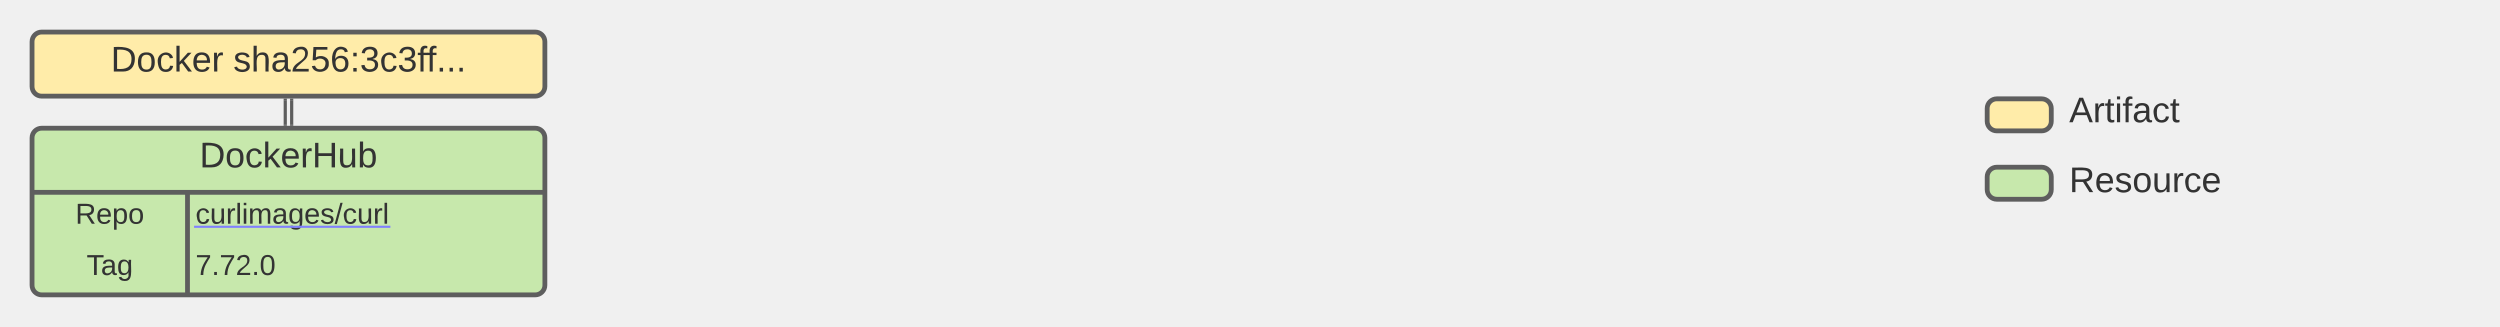
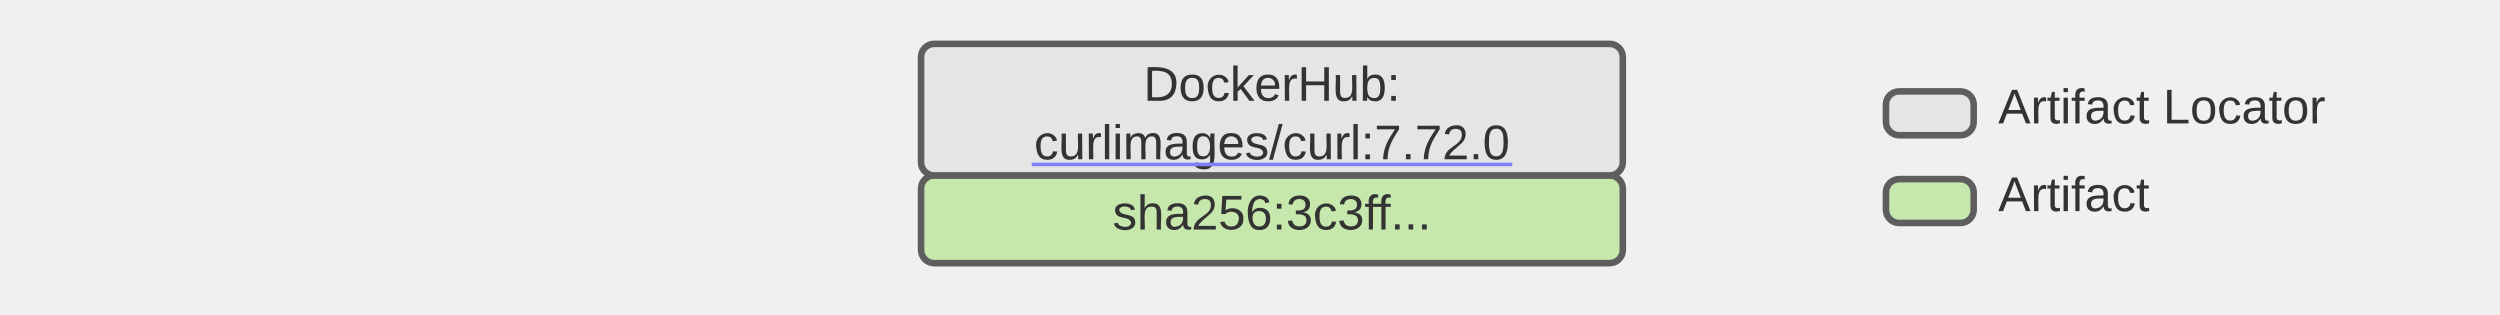
- <svg xmlns="http://www.w3.org/2000/svg" xmlns:ns1="lucid" xmlns:xlink="http://www.w3.org/1999/xlink" width="1560" height="204">
-   <g transform="translate(-60 -40)" ns1:page-tab-id="0_0">
-     <g class="lucid-layer" ns1:layer-id="~pueSgnMqa6~" display="block">
-       <path d="M80 66c0-3.3 2.7-6 6-6h308c3.3 0 6 2.7 6 6v28c0 3.3-2.7 6-6 6H86c-3.3 0-6-2.7-6-6z" stroke="#5e5e5e" stroke-width="3" fill="#ffeca9" />
-       <use xlink:href="#a" transform="matrix(1,0,0,1,85,65) translate(44.16667 19.65278)" />
-       <use xlink:href="#b" transform="matrix(1,0,0,1,85,65) translate(120.5864 19.65278)" />
-       <path d="M80 126c0-3.3 2.7-6 6-6h308c3.3 0 6 2.7 6 6v92c0 3.3-2.7 6-6 6H86c-3.3 0-6-2.7-6-6z" fill="#c7e8ac" />
-       <path d="M80 126c0-3.3 2.7-6 6-6h308c3.3 0 6 2.7 6 6v92c0 3.3-2.7 6-6 6H86c-3.3 0-6-2.7-6-6zM80 160h320M177 160v64" stroke="#5e5e5e" stroke-width="3" fill="none" />
-       <use xlink:href="#c" transform="matrix(1,0,0,1,90,120) translate(94.53704 24.44444)" />
-       <use xlink:href="#d" transform="matrix(1,0,0,1,85,162.5) translate(22.025 17.1)" />
-       <use xlink:href="#e" transform="matrix(1,0,0,1,182,162.5) translate(0 17.1)" />
-       <use xlink:href="#f" transform="matrix(1,0,0,1,85,194.5) translate(29.025 17.1)" />
-       <use xlink:href="#g" transform="matrix(1,0,0,1,182,194.5) translate(0 17.1)" />
-       <a xlink:href="https://hub.docker.com/r/curlimages/curl" target="_blank" transform="matrix(1,0,0,1,182,162.5)">
-         <path class="lucid-link lucid-hotspot lucid-overlay-hotspot" fill-opacity="0" d="M0 2.7h120.7v21.6H0z" />
-       </a>
-       <path d="M1300 150.33c0-3.3 2.7-6 6-6h28c3.3 0 6 2.7 6 6v8c0 3.32-2.7 6-6 6h-28c-3.3 0-6-2.68-6-6z" stroke="#5e5e5e" stroke-width="3" fill="#c7e8ac" />
-       <path d="M1340 139c0-3.3 2.7-6 6-6h248c3.3 0 6 2.7 6 6v30.67c0 3.3-2.7 6-6 6h-248c-3.3 0-6-2.7-6-6z" stroke="#000" stroke-opacity="0" stroke-width="3" fill="#fff" fill-opacity="0" />
-       <use xlink:href="#h" transform="matrix(1,0,0,1,1345,138) translate(0 21.90278)" />
-       <use xlink:href="#i" transform="matrix(1,0,0,1,1345,138) translate(6.17284 21.90278)" />
-       <path d="M1300 107.67c0-3.32 2.7-6 6-6h28c3.3 0 6 2.68 6 6v8c0 3.3-2.7 6-6 6h-28c-3.3 0-6-2.7-6-6z" stroke="#5e5e5e" stroke-width="3" fill="#ffeca9" />
-       <path d="M1340 86c0-3.3 2.7-6 6-6h248c3.3 0 6 2.7 6 6v51.33c0 3.32-2.7 6-6 6h-248c-3.3 0-6-2.68-6-6z" stroke="#000" stroke-opacity="0" stroke-width="3" fill="#fff" fill-opacity="0" />
-       <use xlink:href="#h" transform="matrix(1,0,0,1,1345,85) translate(0 31.27778)" />
-       <use xlink:href="#j" transform="matrix(1,0,0,1,1345,85) translate(6.17284 31.27778)" />
-       <path d="M242 102.5v15M238 102.5v15" stroke="#5e5e5e" stroke-width="2" fill="none" />
-       <path d="M243 102.53h-2v-1.03h2zM239 102.53h-2v-1.03h2zM243 118.5h-2v-1.03h2zM239 118.5h-2v-1.03h2z" fill="#5e5e5e" />
+ <svg xmlns="http://www.w3.org/2000/svg" xmlns:ns1="lucid" xmlns:xlink="http://www.w3.org/1999/xlink" width="1140" height="143.33">
+   <g transform="translate(0 20)" ns1:page-tab-id="0_0">
+     <path d="M420 66c0-3.3 2.7-6 6-6h308c3.3 0 6 2.7 6 6v28c0 3.3-2.7 6-6 6H426c-3.3 0-6-2.7-6-6z" stroke="#5e5e5e" stroke-width="3" fill="#c7e8ac" />
+     <use xlink:href="#a" transform="matrix(1,0,0,1,425,65) translate(82.37654 19.65278)" />
+     <path d="M860 67.67c0-3.32 2.7-6 6-6h28c3.3 0 6 2.68 6 6v8c0 3.3-2.7 6-6 6h-28c-3.3 0-6-2.7-6-6z" stroke="#5e5e5e" stroke-width="3" fill="#c7e8ac" />
+     <path d="M900 46c0-3.3 2.7-6 6-6h208c3.3 0 6 2.7 6 6v51.33c0 3.32-2.7 6-6 6H906c-3.3 0-6-2.68-6-6z" stroke="#000" stroke-opacity="0" stroke-width="3" fill="#fff" fill-opacity="0" />
+     <use xlink:href="#b" transform="matrix(1,0,0,1,905,45) translate(0 31.27778)" />
+     <use xlink:href="#c" transform="matrix(1,0,0,1,905,45) translate(6.17284 31.27778)" />
+     <path d="M420 6c0-3.3 2.7-6 6-6h308c3.3 0 6 2.7 6 6v48c0 3.3-2.7 6-6 6H426c-3.3 0-6-2.7-6-6z" stroke="#5e5e5e" stroke-width="3" fill="#e5e5e5" />
+     <use xlink:href="#d" transform="matrix(1,0,0,1,425,5) translate(96.45062 20.96528)" />
+     <use xlink:href="#e" transform="matrix(1,0,0,1,425,5) translate(46.54821 47.63194)" />
+     <a xlink:href="https://hub.docker.com/layers/curlimages/curl/7.72.0/images/sha256-3c3ff0c379abb1150bb586c7d55848ed4dcde4a6486b6f37d6815aed569332fe?context=explore" target="_blank" transform="matrix(1,0,0,1,425,5)">
+       <path class="lucid-link lucid-hotspot lucid-overlay-hotspot" fill-opacity="0" d="M46.55 29.85h216.9v26.67H46.56z" />
+     </a>
+     <path d="M20 6c0-3.3 2.7-6 6-6h308c3.3 0 6 2.7 6 6v28c0 3.3-2.7 6-6 6H26c-3.3 0-6-2.7-6-6z" stroke="#000" stroke-opacity="0" stroke-width="3" fill-opacity="0" />
+     <path d="M860 27.67c0-3.32 2.7-6 6-6h28c3.3 0 6 2.68 6 6v8c0 3.3-2.7 6-6 6h-28c-3.3 0-6-2.7-6-6z" stroke="#5e5e5e" stroke-width="3" fill="#e5e5e5" />
+     <path d="M900 6c0-3.3 2.7-6 6-6h208c3.3 0 6 2.7 6 6v51.33c0 3.32-2.7 6-6 6H906c-3.3 0-6-2.68-6-6z" stroke="#000" stroke-opacity="0" stroke-width="3" fill="#fff" fill-opacity="0" />
+     <g>
+       <use xlink:href="#b" transform="matrix(1,0,0,1,905,5) translate(0 31.27778)" />
+       <use xlink:href="#f" transform="matrix(1,0,0,1,905,5) translate(6.17284 31.27778)" />
+       <use xlink:href="#g" transform="matrix(1,0,0,1,905,5) translate(81.35802 31.27778)" />
    </g>
    <defs>
-       <path fill="#333" d="M30-248c118-7 216 8 213 122C240-48 200 0 122 0H30v-248zM63-27c89 8 146-16 146-99s-60-101-146-95v194" id="k" />
-       <path fill="#333" d="M100-194c62-1 85 37 85 99 1 63-27 99-86 99S16-35 15-95c0-66 28-99 85-99zM99-20c44 1 53-31 53-75 0-43-8-75-51-75s-53 32-53 75 10 74 51 75" id="l" />
-       <path fill="#333" d="M96-169c-40 0-48 33-48 73s9 75 48 75c24 0 41-14 43-38l32 2c-6 37-31 61-74 61-59 0-76-41-82-99-10-93 101-131 147-64 4 7 5 14 7 22l-32 3c-4-21-16-35-41-35" id="m" />
-       <path fill="#333" d="M143 0L79-87 56-68V0H24v-261h32v163l83-92h37l-77 82L181 0h-38" id="n" />
-       <path fill="#333" d="M100-194c63 0 86 42 84 106H49c0 40 14 67 53 68 26 1 43-12 49-29l28 8c-11 28-37 45-77 45C44 4 14-33 15-96c1-61 26-98 85-98zm52 81c6-60-76-77-97-28-3 7-6 17-6 28h103" id="o" />
-       <path fill="#333" d="M114-163C36-179 61-72 57 0H25l-1-190h30c1 12-1 29 2 39 6-27 23-49 58-41v29" id="p" />
+       <path fill="#333" d="M135-143c-3-34-86-38-87 0 15 53 115 12 119 90S17 21 10-45l28-5c4 36 97 45 98 0-10-56-113-15-118-90-4-57 82-63 122-42 12 7 21 19 24 35" id="h" />
+       <path fill="#333" d="M106-169C34-169 62-67 57 0H25v-261h32l-1 103c12-21 28-36 61-36 89 0 53 116 60 194h-32v-121c2-32-8-49-39-48" id="i" />
+       <path fill="#333" d="M141-36C126-15 110 5 73 4 37 3 15-17 15-53c-1-64 63-63 125-63 3-35-9-54-41-54-24 1-41 7-42 31l-33-3c5-37 33-52 76-52 45 0 72 20 72 64v82c-1 20 7 32 28 27v20c-31 9-61-2-59-35zM48-53c0 20 12 33 32 33 41-3 63-29 60-74-43 2-92-5-92 41" id="j" />
+       <path fill="#333" d="M101-251c82-7 93 87 43 132L82-64C71-53 59-42 53-27h129V0H18c2-99 128-94 128-182 0-28-16-43-45-43s-46 15-49 41l-32-3c6-41 34-60 81-64" id="k" />
+       <path fill="#333" d="M54-142c48-35 137-8 131 61C196 18 31 33 14-55l32-4c7 23 22 37 52 37 35-1 51-22 54-58 4-55-73-65-99-34H22l8-134h141v27H59" id="l" />
+       <path fill="#333" d="M110-160c48 1 74 30 74 79 0 53-28 85-80 85-65 0-83-55-86-122-5-90 50-162 133-122 14 7 22 21 27 39l-31 6c-5-40-67-38-82-6-9 19-15 44-15 74 11-20 30-34 60-33zm-7 138c34 0 49-23 49-58s-16-56-50-56c-29 0-50 16-49 49 1 36 15 65 50 65" id="m" />
+       <path fill="#333" d="M33-154v-36h34v36H33zM33 0v-36h34V0H33" id="n" />
+       <path fill="#333" d="M126-127c33 6 58 20 58 59 0 88-139 92-164 29-3-8-5-16-6-25l32-3c6 27 21 44 54 44 32 0 52-15 52-46 0-38-36-46-79-43v-28c39 1 72-4 72-42 0-27-17-43-46-43-28 0-47 15-49 41l-32-3c6-42 35-63 81-64 48-1 79 21 79 65 0 36-21 52-52 59" id="o" />
+       <path fill="#333" d="M96-169c-40 0-48 33-48 73s9 75 48 75c24 0 41-14 43-38l32 2c-6 37-31 61-74 61-59 0-76-41-82-99-10-93 101-131 147-64 4 7 5 14 7 22l-32 3c-4-21-16-35-41-35" id="p" />
+       <path fill="#333" d="M101-234c-31-9-42 10-38 44h38v23H63V0H32v-167H5v-23h27c-7-52 17-82 69-68v24" id="q" />
+       <path fill="#333" d="M33 0v-38h34V0H33" id="r" />
      <g id="a">
-         <use transform="matrix(0.0617284,0,0,0.0617284,0,0)" xlink:href="#k" />
-         <use transform="matrix(0.0617284,0,0,0.0617284,15.98765,0)" xlink:href="#l" />
-         <use transform="matrix(0.0617284,0,0,0.0617284,28.33333,0)" xlink:href="#m" />
-         <use transform="matrix(0.0617284,0,0,0.0617284,39.44444,0)" xlink:href="#n" />
-         <use transform="matrix(0.0617284,0,0,0.0617284,50.55556,0)" xlink:href="#o" />
-         <use transform="matrix(0.0617284,0,0,0.0617284,62.90123,0)" xlink:href="#p" />
+         <use transform="matrix(0.0617284,0,0,0.0617284,0,0)" xlink:href="#h" />
+         <use transform="matrix(0.0617284,0,0,0.0617284,11.11111,0)" xlink:href="#i" />
+         <use transform="matrix(0.0617284,0,0,0.0617284,23.45679,0)" xlink:href="#j" />
+         <use transform="matrix(0.0617284,0,0,0.0617284,35.80247,0)" xlink:href="#k" />
+         <use transform="matrix(0.0617284,0,0,0.0617284,48.14815,0)" xlink:href="#l" />
+         <use transform="matrix(0.0617284,0,0,0.0617284,60.49383,0)" xlink:href="#m" />
+         <use transform="matrix(0.0617284,0,0,0.0617284,72.83951,0)" xlink:href="#n" />
+         <use transform="matrix(0.0617284,0,0,0.0617284,79.01235,0)" xlink:href="#o" />
+         <use transform="matrix(0.0617284,0,0,0.0617284,91.35802,0)" xlink:href="#p" />
+         <use transform="matrix(0.0617284,0,0,0.0617284,102.4691,0)" xlink:href="#o" />
+         <use transform="matrix(0.0617284,0,0,0.0617284,114.8148,0)" xlink:href="#q" />
+         <use transform="matrix(0.0617284,0,0,0.0617284,120.5556,0)" xlink:href="#q" />
+         <use transform="matrix(0.0617284,0,0,0.0617284,126.7284,0)" xlink:href="#r" />
+         <use transform="matrix(0.0617284,0,0,0.0617284,132.9012,0)" xlink:href="#r" />
+         <use transform="matrix(0.0617284,0,0,0.0617284,139.0741,0)" xlink:href="#r" />
      </g>
-       <path fill="#333" d="M135-143c-3-34-86-38-87 0 15 53 115 12 119 90S17 21 10-45l28-5c4 36 97 45 98 0-10-56-113-15-118-90-4-57 82-63 122-42 12 7 21 19 24 35" id="q" />
-       <path fill="#333" d="M106-169C34-169 62-67 57 0H25v-261h32l-1 103c12-21 28-36 61-36 89 0 53 116 60 194h-32v-121c2-32-8-49-39-48" id="r" />
-       <path fill="#333" d="M141-36C126-15 110 5 73 4 37 3 15-17 15-53c-1-64 63-63 125-63 3-35-9-54-41-54-24 1-41 7-42 31l-33-3c5-37 33-52 76-52 45 0 72 20 72 64v82c-1 20 7 32 28 27v20c-31 9-61-2-59-35zM48-53c0 20 12 33 32 33 41-3 63-29 60-74-43 2-92-5-92 41" id="s" />
-       <path fill="#333" d="M101-251c82-7 93 87 43 132L82-64C71-53 59-42 53-27h129V0H18c2-99 128-94 128-182 0-28-16-43-45-43s-46 15-49 41l-32-3c6-41 34-60 81-64" id="t" />
-       <path fill="#333" d="M54-142c48-35 137-8 131 61C196 18 31 33 14-55l32-4c7 23 22 37 52 37 35-1 51-22 54-58 4-55-73-65-99-34H22l8-134h141v27H59" id="u" />
-       <path fill="#333" d="M110-160c48 1 74 30 74 79 0 53-28 85-80 85-65 0-83-55-86-122-5-90 50-162 133-122 14 7 22 21 27 39l-31 6c-5-40-67-38-82-6-9 19-15 44-15 74 11-20 30-34 60-33zm-7 138c34 0 49-23 49-58s-16-56-50-56c-29 0-50 16-49 49 1 36 15 65 50 65" id="v" />
-       <path fill="#333" d="M33-154v-36h34v36H33zM33 0v-36h34V0H33" id="w" />
-       <path fill="#333" d="M126-127c33 6 58 20 58 59 0 88-139 92-164 29-3-8-5-16-6-25l32-3c6 27 21 44 54 44 32 0 52-15 52-46 0-38-36-46-79-43v-28c39 1 72-4 72-42 0-27-17-43-46-43-28 0-47 15-49 41l-32-3c6-42 35-63 81-64 48-1 79 21 79 65 0 36-21 52-52 59" id="x" />
-       <path fill="#333" d="M101-234c-31-9-42 10-38 44h38v23H63V0H32v-167H5v-23h27c-7-52 17-82 69-68v24" id="y" />
-       <path fill="#333" d="M33 0v-38h34V0H33" id="z" />
-       <g id="b">
-         <use transform="matrix(0.0617284,0,0,0.0617284,0,0)" xlink:href="#q" />
-         <use transform="matrix(0.0617284,0,0,0.0617284,11.11111,0)" xlink:href="#r" />
-         <use transform="matrix(0.0617284,0,0,0.0617284,23.45679,0)" xlink:href="#s" />
-         <use transform="matrix(0.0617284,0,0,0.0617284,35.80247,0)" xlink:href="#t" />
-         <use transform="matrix(0.0617284,0,0,0.0617284,48.14815,0)" xlink:href="#u" />
-         <use transform="matrix(0.0617284,0,0,0.0617284,60.49383,0)" xlink:href="#v" />
-         <use transform="matrix(0.0617284,0,0,0.0617284,72.83951,0)" xlink:href="#w" />
-         <use transform="matrix(0.0617284,0,0,0.0617284,79.01235,0)" xlink:href="#x" />
-         <use transform="matrix(0.0617284,0,0,0.0617284,91.35802,0)" xlink:href="#m" />
-         <use transform="matrix(0.0617284,0,0,0.0617284,102.4691,0)" xlink:href="#x" />
-         <use transform="matrix(0.0617284,0,0,0.0617284,114.8148,0)" xlink:href="#y" />
-         <use transform="matrix(0.0617284,0,0,0.0617284,120.5556,0)" xlink:href="#y" />
-         <use transform="matrix(0.0617284,0,0,0.0617284,126.7284,0)" xlink:href="#z" />
-         <use transform="matrix(0.0617284,0,0,0.0617284,132.9012,0)" xlink:href="#z" />
-         <use transform="matrix(0.0617284,0,0,0.0617284,139.0741,0)" xlink:href="#z" />
+       <path fill="#333" d="M205 0l-28-72H64L36 0H1l101-248h38L239 0h-34zm-38-99l-47-123c-12 45-31 82-46 123h93" id="s" />
+       <path fill="#333" d="M114-163C36-179 61-72 57 0H25l-1-190h30c1 12-1 29 2 39 6-27 23-49 58-41v29" id="t" />
+       <path fill="#333" d="M59-47c-2 24 18 29 38 22v24C64 9 27 4 27-40v-127H5v-23h24l9-43h21v43h35v23H59v120" id="u" />
+       <path fill="#333" d="M24-231v-30h32v30H24zM24 0v-190h32V0H24" id="v" />
+       <g id="c">
+         <use transform="matrix(0.0617284,0,0,0.0617284,0,0)" xlink:href="#s" />
+         <use transform="matrix(0.0617284,0,0,0.0617284,14.81481,0)" xlink:href="#t" />
+         <use transform="matrix(0.0617284,0,0,0.0617284,22.16049,0)" xlink:href="#u" />
+         <use transform="matrix(0.0617284,0,0,0.0617284,28.33333,0)" xlink:href="#v" />
+         <use transform="matrix(0.0617284,0,0,0.0617284,33.20988,0)" xlink:href="#q" />
+         <use transform="matrix(0.0617284,0,0,0.0617284,39.38272,0)" xlink:href="#j" />
+         <use transform="matrix(0.0617284,0,0,0.0617284,51.7284,0)" xlink:href="#p" />
+         <use transform="matrix(0.0617284,0,0,0.0617284,62.83951,0)" xlink:href="#u" />
      </g>
+       <path fill="#333" d="M30-248c118-7 216 8 213 122C240-48 200 0 122 0H30v-248zM63-27c89 8 146-16 146-99s-60-101-146-95v194" id="w" />
+       <path fill="#333" d="M100-194c62-1 85 37 85 99 1 63-27 99-86 99S16-35 15-95c0-66 28-99 85-99zM99-20c44 1 53-31 53-75 0-43-8-75-51-75s-53 32-53 75 10 74 51 75" id="x" />
+       <path fill="#333" d="M143 0L79-87 56-68V0H24v-261h32v163l83-92h37l-77 82L181 0h-38" id="y" />
+       <path fill="#333" d="M100-194c63 0 86 42 84 106H49c0 40 14 67 53 68 26 1 43-12 49-29l28 8c-11 28-37 45-77 45C44 4 14-33 15-96c1-61 26-98 85-98zm52 81c6-60-76-77-97-28-3 7-6 17-6 28h103" id="z" />
      <path fill="#333" d="M197 0v-115H63V0H30v-248h33v105h134v-105h34V0h-34" id="A" />
      <path fill="#333" d="M84 4C-5 8 30-112 23-190h32v120c0 31 7 50 39 49 72-2 45-101 50-169h31l1 190h-30c-1-10 1-25-2-33-11 22-28 36-60 37" id="B" />
      <path fill="#333" d="M115-194c53 0 69 39 70 98 0 66-23 100-70 100C84 3 66-7 56-30L54 0H23l1-261h32v101c10-23 28-34 59-34zm-8 174c40 0 45-34 45-75 0-40-5-75-45-74-42 0-51 32-51 76 0 43 10 73 51 73" id="C" />
-       <g id="c">
-         <use transform="matrix(0.0617284,0,0,0.0617284,0,0)" xlink:href="#k" />
-         <use transform="matrix(0.0617284,0,0,0.0617284,15.98765,0)" xlink:href="#l" />
-         <use transform="matrix(0.0617284,0,0,0.0617284,28.33333,0)" xlink:href="#m" />
-         <use transform="matrix(0.0617284,0,0,0.0617284,39.44444,0)" xlink:href="#n" />
-         <use transform="matrix(0.0617284,0,0,0.0617284,50.55556,0)" xlink:href="#o" />
-         <use transform="matrix(0.0617284,0,0,0.0617284,62.90123,0)" xlink:href="#p" />
+       <g id="d">
+         <use transform="matrix(0.0617284,0,0,0.0617284,0,0)" xlink:href="#w" />
+         <use transform="matrix(0.0617284,0,0,0.0617284,15.98765,0)" xlink:href="#x" />
+         <use transform="matrix(0.0617284,0,0,0.0617284,28.33333,0)" xlink:href="#p" />
+         <use transform="matrix(0.0617284,0,0,0.0617284,39.44444,0)" xlink:href="#y" />
+         <use transform="matrix(0.0617284,0,0,0.0617284,50.55556,0)" xlink:href="#z" />
+         <use transform="matrix(0.0617284,0,0,0.0617284,62.90123,0)" xlink:href="#t" />
        <use transform="matrix(0.0617284,0,0,0.0617284,70.24691,0)" xlink:href="#A" />
        <use transform="matrix(0.0617284,0,0,0.0617284,86.23457,0)" xlink:href="#B" />
        <use transform="matrix(0.0617284,0,0,0.0617284,98.58025,0)" xlink:href="#C" />
+         <use transform="matrix(0.0617284,0,0,0.0617284,110.9259,0)" xlink:href="#n" />
      </g>
-       <path fill="#333" d="M233-177c-1 41-23 64-60 70L243 0h-38l-65-103H63V0H30v-248c88 3 205-21 203 71zM63-129c60-2 137 13 137-47 0-61-80-42-137-45v92" id="D" />
-       <path fill="#333" d="M115-194c55 1 70 41 70 98S169 2 115 4C84 4 66-9 55-30l1 105H24l-1-265h31l2 30c10-21 28-34 59-34zm-8 174c40 0 45-34 45-75s-6-73-45-74c-42 0-51 32-51 76 0 43 10 73 51 73" id="E" />
-       <g id="d">
-         <use transform="matrix(0.05,0,0,0.05,0,0)" xlink:href="#D" />
-         <use transform="matrix(0.05,0,0,0.05,12.95,0)" xlink:href="#o" />
-         <use transform="matrix(0.05,0,0,0.05,22.95,0)" xlink:href="#E" />
-         <use transform="matrix(0.05,0,0,0.05,32.95,0)" xlink:href="#l" />
+       <path fill="#333" d="M24 0v-261h32V0H24" id="D" />
+       <path fill="#333" d="M210-169c-67 3-38 105-44 169h-31v-121c0-29-5-50-35-48C34-165 62-65 56 0H25l-1-190h30c1 10-1 24 2 32 10-44 99-50 107 0 11-21 27-35 58-36 85-2 47 119 55 194h-31v-121c0-29-5-49-35-48" id="E" />
+       <path fill="#333" d="M177-190C167-65 218 103 67 71c-23-6-38-20-44-43l32-5c15 47 100 32 89-28v-30C133-14 115 1 83 1 29 1 15-40 15-95c0-56 16-97 71-98 29-1 48 16 59 35 1-10 0-23 2-32h30zM94-22c36 0 50-32 50-73 0-42-14-75-50-75-39 0-46 34-46 75s6 73 46 73" id="F" />
+       <path fill="#333" d="M0 4l72-265h28L28 4H0" id="G" />
+       <path fill="#333" d="M64 0c3-98 48-159 88-221H18v-27h164v26C143-157 98-101 97 0H64" id="H" />
+       <path fill="#333" d="M101-251c68 0 85 55 85 127S166 4 100 4C33 4 14-52 14-124c0-73 17-127 87-127zm-1 229c47 0 54-49 54-102s-4-102-53-102c-51 0-55 48-55 102 0 53 5 102 54 102" id="I" />
+       <g id="e">
+         <use transform="matrix(0.0617284,0,0,0.0617284,0,0)" xlink:href="#p" />
+         <use transform="matrix(0.0617284,0,0,0.0617284,11.11111,0)" xlink:href="#B" />
+         <use transform="matrix(0.0617284,0,0,0.0617284,23.45679,0)" xlink:href="#t" />
+         <use transform="matrix(0.0617284,0,0,0.0617284,30.80247,0)" xlink:href="#D" />
+         <use transform="matrix(0.0617284,0,0,0.0617284,35.67901,0)" xlink:href="#v" />
+         <use transform="matrix(0.0617284,0,0,0.0617284,40.55556,0)" xlink:href="#E" />
+         <use transform="matrix(0.0617284,0,0,0.0617284,59.01235,0)" xlink:href="#j" />
+         <use transform="matrix(0.0617284,0,0,0.0617284,71.35802,0)" xlink:href="#F" />
+         <use transform="matrix(0.0617284,0,0,0.0617284,83.7037,0)" xlink:href="#z" />
+         <use transform="matrix(0.0617284,0,0,0.0617284,96.04938,0)" xlink:href="#h" />
+         <use transform="matrix(0.0617284,0,0,0.0617284,107.1605,0)" xlink:href="#G" />
+         <use transform="matrix(0.0617284,0,0,0.0617284,113.3333,0)" xlink:href="#p" />
+         <use transform="matrix(0.0617284,0,0,0.0617284,124.4444,0)" xlink:href="#B" />
+         <use transform="matrix(0.0617284,0,0,0.0617284,136.7901,0)" xlink:href="#t" />
+         <use transform="matrix(0.0617284,0,0,0.0617284,144.1358,0)" xlink:href="#D" />
+         <use transform="matrix(0.0617284,0,0,0.0617284,149.0123,0)" xlink:href="#n" />
+         <use transform="matrix(0.0617284,0,0,0.0617284,155.1852,0)" xlink:href="#H" />
+         <use transform="matrix(0.0617284,0,0,0.0617284,167.5309,0)" xlink:href="#r" />
+         <use transform="matrix(0.0617284,0,0,0.0617284,173.7037,0)" xlink:href="#H" />
+         <use transform="matrix(0.0617284,0,0,0.0617284,186.0494,0)" xlink:href="#k" />
+         <use transform="matrix(0.0617284,0,0,0.0617284,198.3951,0)" xlink:href="#r" />
+         <use transform="matrix(0.0617284,0,0,0.0617284,204.5679,0)" xlink:href="#I" />
+         <path fill="#8080ff" d="M-1.1 1.54h219.13v1.63H-1.1z" />
      </g>
-       <path fill="#333" d="M24 0v-261h32V0H24" id="F" />
-       <path fill="#333" d="M24-231v-30h32v30H24zM24 0v-190h32V0H24" id="G" />
-       <path fill="#333" d="M210-169c-67 3-38 105-44 169h-31v-121c0-29-5-50-35-48C34-165 62-65 56 0H25l-1-190h30c1 10-1 24 2 32 10-44 99-50 107 0 11-21 27-35 58-36 85-2 47 119 55 194h-31v-121c0-29-5-49-35-48" id="H" />
-       <path fill="#333" d="M177-190C167-65 218 103 67 71c-23-6-38-20-44-43l32-5c15 47 100 32 89-28v-30C133-14 115 1 83 1 29 1 15-40 15-95c0-56 16-97 71-98 29-1 48 16 59 35 1-10 0-23 2-32h30zM94-22c36 0 50-32 50-73 0-42-14-75-50-75-39 0-46 34-46 75s6 73 46 73" id="I" />
-       <path fill="#333" d="M0 4l72-265h28L28 4H0" id="J" />
-       <g id="e">
-         <use transform="matrix(0.05,0,0,0.05,0,0)" xlink:href="#m" />
-         <use transform="matrix(0.05,0,0,0.05,9,0)" xlink:href="#B" />
-         <use transform="matrix(0.05,0,0,0.05,19,0)" xlink:href="#p" />
-         <use transform="matrix(0.05,0,0,0.05,24.95,0)" xlink:href="#F" />
-         <use transform="matrix(0.05,0,0,0.05,28.9,0)" xlink:href="#G" />
-         <use transform="matrix(0.05,0,0,0.05,32.85,0)" xlink:href="#H" />
-         <use transform="matrix(0.05,0,0,0.05,47.8,0)" xlink:href="#s" />
-         <use transform="matrix(0.05,0,0,0.05,57.8,0)" xlink:href="#I" />
-         <use transform="matrix(0.05,0,0,0.05,67.8,0)" xlink:href="#o" />
-         <use transform="matrix(0.05,0,0,0.05,77.8,0)" xlink:href="#q" />
-         <use transform="matrix(0.05,0,0,0.05,86.8,0)" xlink:href="#J" />
-         <use transform="matrix(0.05,0,0,0.05,91.8,0)" xlink:href="#m" />
-         <use transform="matrix(0.05,0,0,0.05,100.8,0)" xlink:href="#B" />
-         <use transform="matrix(0.05,0,0,0.05,110.8,0)" xlink:href="#p" />
-         <use transform="matrix(0.05,0,0,0.05,116.75,0)" xlink:href="#F" />
-         <path fill="#8080ff" d="M-.9 1.25h122.5v1.32H-.9z" />
+       <g id="f">
+         <use transform="matrix(0.0617284,0,0,0.0617284,0,0)" xlink:href="#s" />
+         <use transform="matrix(0.0617284,0,0,0.0617284,14.81481,0)" xlink:href="#t" />
+         <use transform="matrix(0.0617284,0,0,0.0617284,22.16049,0)" xlink:href="#u" />
+         <use transform="matrix(0.0617284,0,0,0.0617284,28.33333,0)" xlink:href="#v" />
+         <use transform="matrix(0.0617284,0,0,0.0617284,33.20988,0)" xlink:href="#q" />
+         <use transform="matrix(0.0617284,0,0,0.0617284,39.38272,0)" xlink:href="#j" />
+         <use transform="matrix(0.0617284,0,0,0.0617284,51.7284,0)" xlink:href="#p" />
+         <use transform="matrix(0.0617284,0,0,0.0617284,62.83951,0)" xlink:href="#u" />
      </g>
-       <path fill="#333" d="M127-220V0H93v-220H8v-28h204v28h-85" id="K" />
-       <g id="f">
-         <use transform="matrix(0.05,0,0,0.05,0,0)" xlink:href="#K" />
-         <use transform="matrix(0.05,0,0,0.05,8.95,0)" xlink:href="#s" />
-         <use transform="matrix(0.05,0,0,0.05,18.95,0)" xlink:href="#I" />
-       </g>
-       <path fill="#333" d="M64 0c3-98 48-159 88-221H18v-27h164v26C143-157 98-101 97 0H64" id="L" />
-       <path fill="#333" d="M101-251c68 0 85 55 85 127S166 4 100 4C33 4 14-52 14-124c0-73 17-127 87-127zm-1 229c47 0 54-49 54-102s-4-102-53-102c-51 0-55 48-55 102 0 53 5 102 54 102" id="M" />
+       <path fill="#333" d="M30 0v-248h33v221h125V0H30" id="J" />
      <g id="g">
-         <use transform="matrix(0.05,0,0,0.05,0,0)" xlink:href="#L" />
-         <use transform="matrix(0.05,0,0,0.05,10,0)" xlink:href="#z" />
-         <use transform="matrix(0.05,0,0,0.05,15,0)" xlink:href="#L" />
-         <use transform="matrix(0.05,0,0,0.05,25,0)" xlink:href="#t" />
-         <use transform="matrix(0.05,0,0,0.05,35,0)" xlink:href="#z" />
-         <use transform="matrix(0.05,0,0,0.05,40,0)" xlink:href="#M" />
-       </g>
-       <g id="i">
-         <use transform="matrix(0.0617284,0,0,0.0617284,0,0)" xlink:href="#D" />
-         <use transform="matrix(0.0617284,0,0,0.0617284,15.98765,0)" xlink:href="#o" />
-         <use transform="matrix(0.0617284,0,0,0.0617284,28.33333,0)" xlink:href="#q" />
-         <use transform="matrix(0.0617284,0,0,0.0617284,39.44444,0)" xlink:href="#l" />
-         <use transform="matrix(0.0617284,0,0,0.0617284,51.79012,0)" xlink:href="#B" />
-         <use transform="matrix(0.0617284,0,0,0.0617284,64.1358,0)" xlink:href="#p" />
-         <use transform="matrix(0.0617284,0,0,0.0617284,71.48148,0)" xlink:href="#m" />
-         <use transform="matrix(0.0617284,0,0,0.0617284,82.59259,0)" xlink:href="#o" />
-       </g>
-       <path fill="#333" d="M205 0l-28-72H64L36 0H1l101-248h38L239 0h-34zm-38-99l-47-123c-12 45-31 82-46 123h93" id="N" />
-       <path fill="#333" d="M59-47c-2 24 18 29 38 22v24C64 9 27 4 27-40v-127H5v-23h24l9-43h21v43h35v23H59v120" id="O" />
-       <g id="j">
-         <use transform="matrix(0.0617284,0,0,0.0617284,0,0)" xlink:href="#N" />
-         <use transform="matrix(0.0617284,0,0,0.0617284,14.81481,0)" xlink:href="#p" />
-         <use transform="matrix(0.0617284,0,0,0.0617284,22.16049,0)" xlink:href="#O" />
-         <use transform="matrix(0.0617284,0,0,0.0617284,28.33333,0)" xlink:href="#G" />
-         <use transform="matrix(0.0617284,0,0,0.0617284,33.20988,0)" xlink:href="#y" />
-         <use transform="matrix(0.0617284,0,0,0.0617284,39.38272,0)" xlink:href="#s" />
-         <use transform="matrix(0.0617284,0,0,0.0617284,51.7284,0)" xlink:href="#m" />
-         <use transform="matrix(0.0617284,0,0,0.0617284,62.83951,0)" xlink:href="#O" />
+         <use transform="matrix(0.0617284,0,0,0.0617284,0,0)" xlink:href="#J" />
+         <use transform="matrix(0.0617284,0,0,0.0617284,12.34568,0)" xlink:href="#x" />
+         <use transform="matrix(0.0617284,0,0,0.0617284,24.69136,0)" xlink:href="#p" />
+         <use transform="matrix(0.0617284,0,0,0.0617284,35.80247,0)" xlink:href="#j" />
+         <use transform="matrix(0.0617284,0,0,0.0617284,48.14815,0)" xlink:href="#u" />
+         <use transform="matrix(0.0617284,0,0,0.0617284,54.32099,0)" xlink:href="#x" />
+         <use transform="matrix(0.0617284,0,0,0.0617284,66.66667,0)" xlink:href="#t" />
      </g>
    </defs>
  </g>
</svg>
